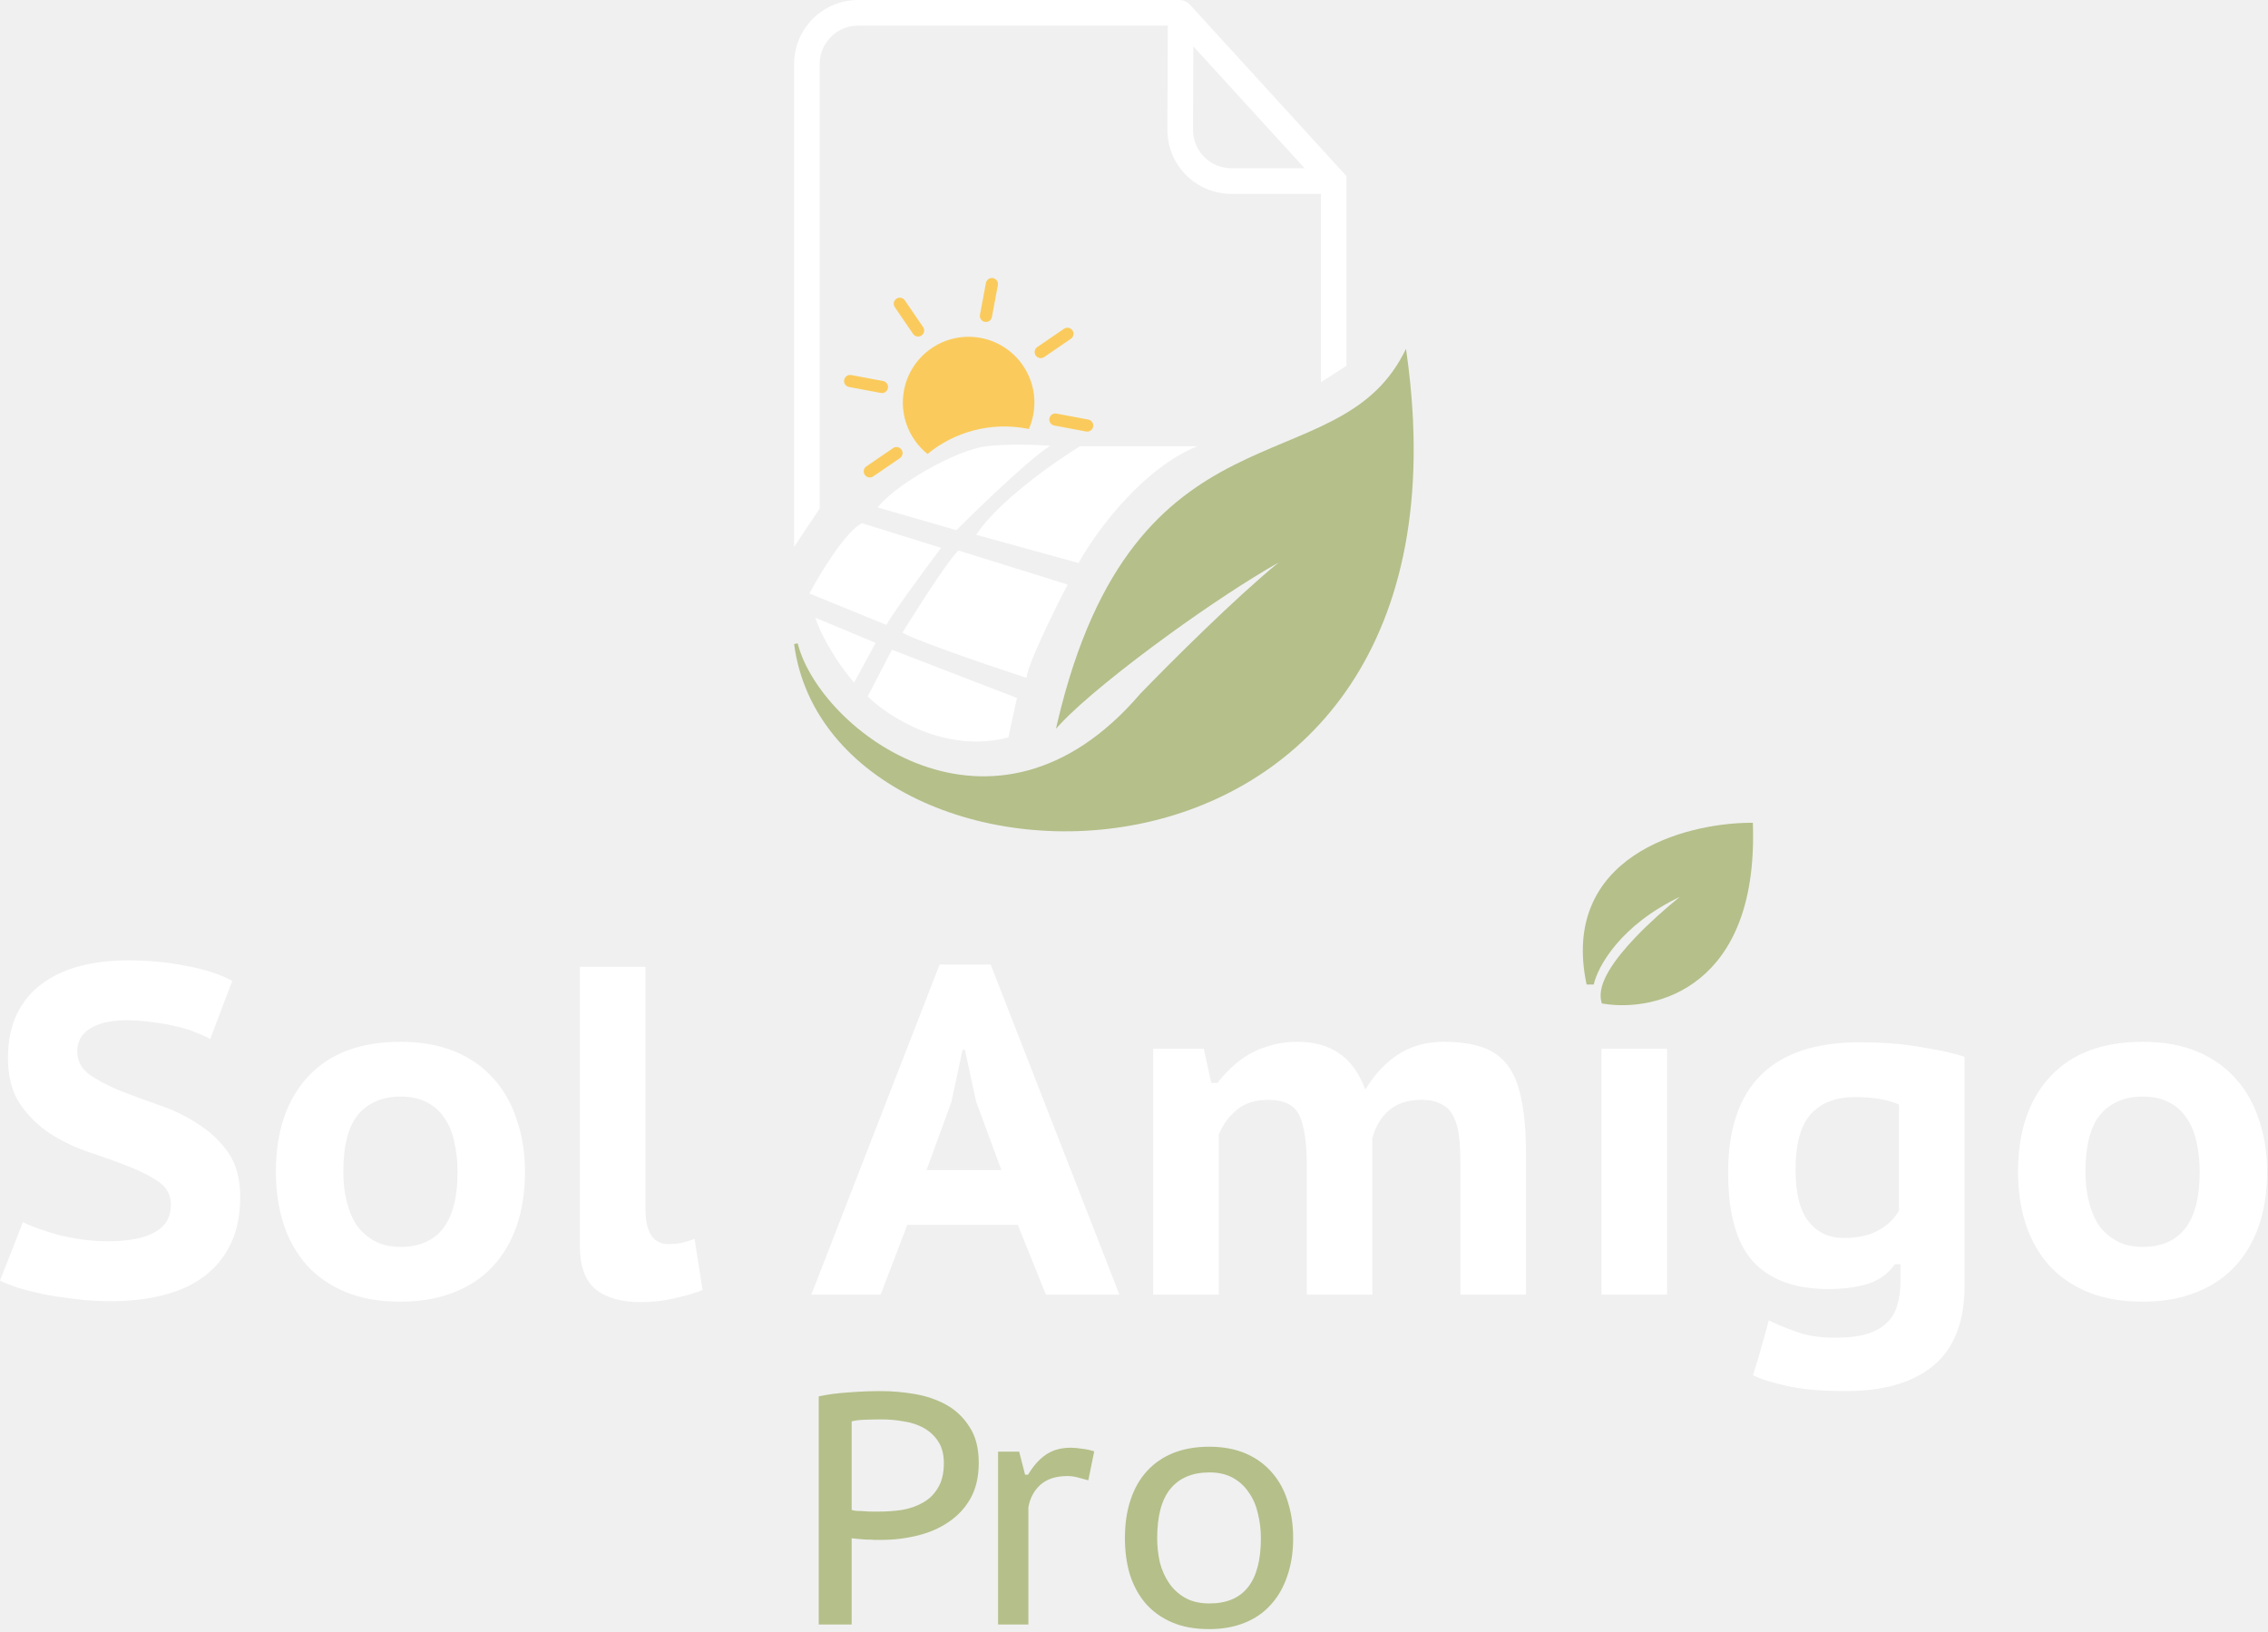
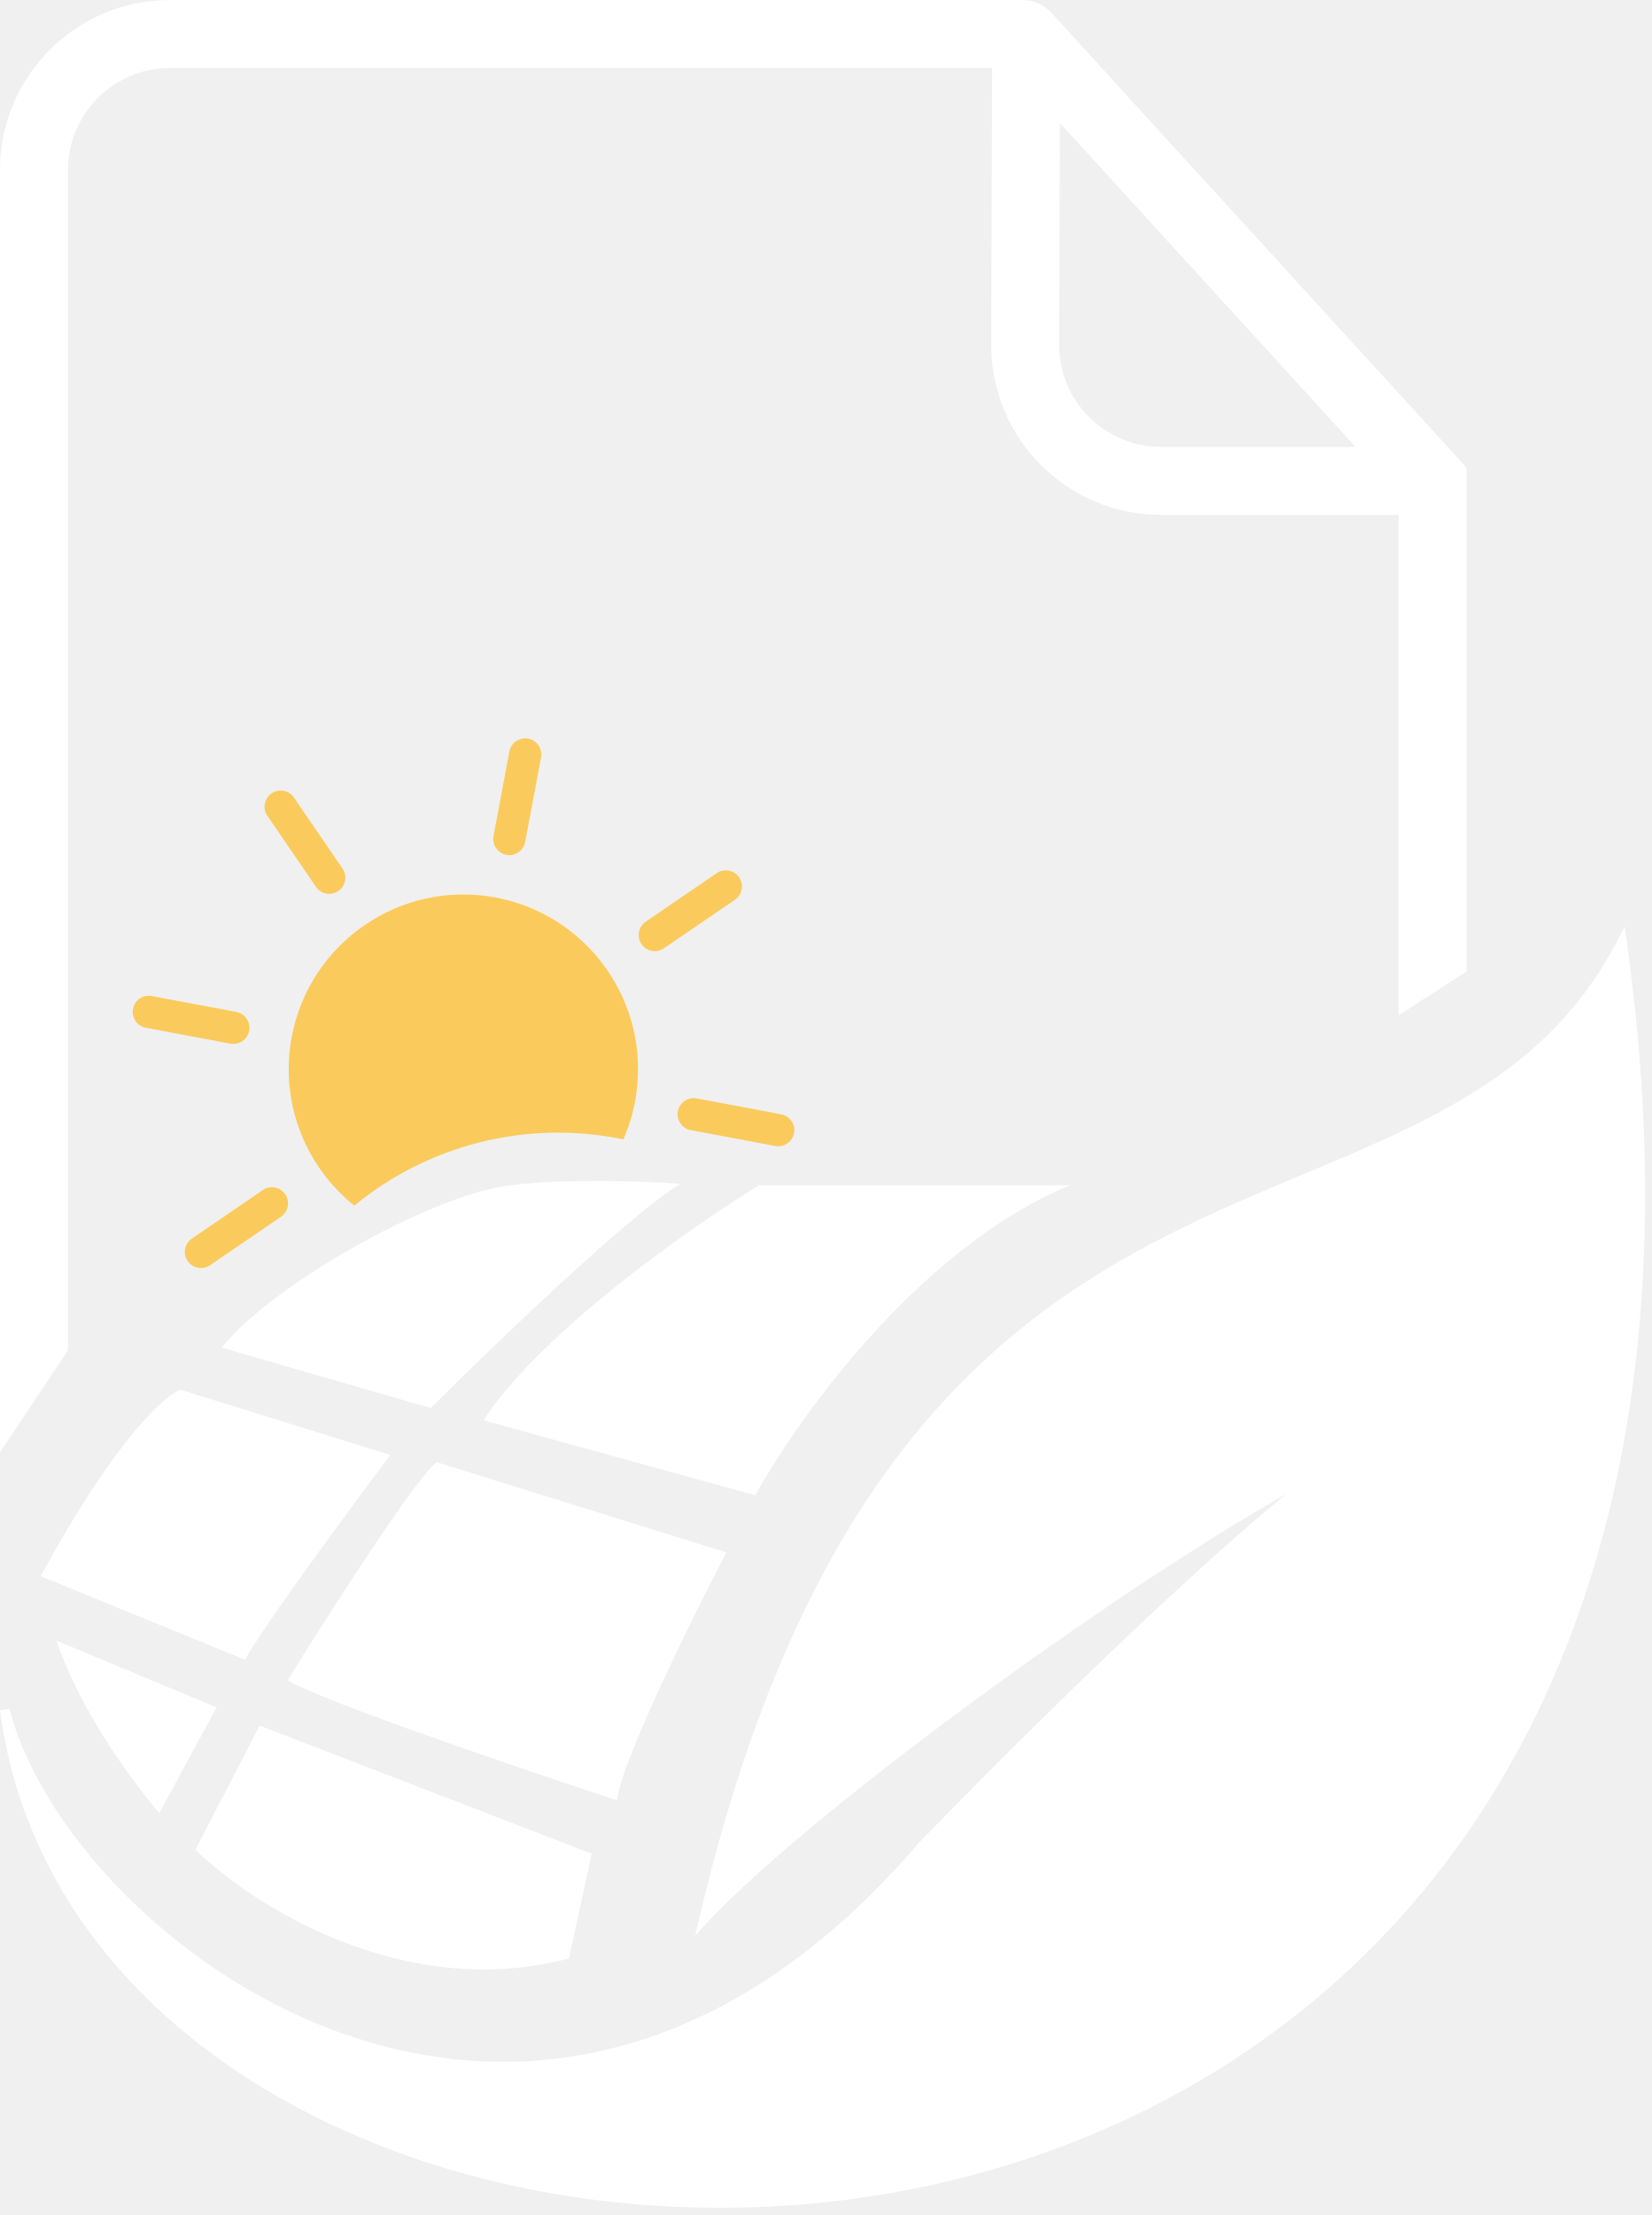
- <svg xmlns="http://www.w3.org/2000/svg" width="620" height="446" viewBox="0 0 620 446" fill="none">
-   <g id="SA_pro_bg_escuro_vertical">
-     <path d="M384.576 96.932C390.089 136.648 383.048 166.278 369.169 187.175C355.291 208.071 334.609 220.183 312.938 224.926C291.273 229.667 268.596 227.049 250.693 218.459C232.788 209.868 219.613 195.276 217.085 176.065L218.066 175.879C219.539 181.769 223.612 188.518 229.555 194.601C235.492 200.678 243.266 206.058 252.1 209.229C260.93 212.4 270.813 213.362 280.985 210.617C291.157 207.872 301.656 201.411 311.701 189.675L311.711 189.663L311.722 189.652C320.002 181.081 337.673 163.473 349.514 153.785C340.995 158.612 330.132 165.816 319.824 173.28C307.226 182.404 295.51 191.879 289.946 197.841L288.662 199.218L289.095 197.385C294.357 175.083 301.726 159.888 310.14 149.076C318.556 138.26 327.997 131.858 337.355 127.116C342.03 124.748 346.687 122.792 351.175 120.911C355.669 119.028 359.99 117.221 364.023 115.142C372.079 110.99 378.952 105.771 383.638 96.769L384.361 95.38L384.576 96.932Z" fill="#B4BF8A" />
-     <path d="M278.001 190.812L275.658 201.593C267.094 203.848 258.9 202.46 252.103 199.772C245.426 197.133 240.127 193.251 237.196 190.4L243.818 177.628L278.001 190.812Z" fill="white" />
-     <path d="M239.377 175.748L233.483 186.629C230.634 183.311 225.318 176.039 222.889 168.878L239.377 175.748Z" fill="white" />
-     <path d="M291.862 159.8C289.869 163.64 287.047 169.281 284.727 174.368C283.512 177.031 282.431 179.55 281.678 181.583C281.302 182.599 281.004 183.503 280.812 184.248C280.714 184.631 280.638 184.991 280.598 185.313C277.442 184.274 273.533 182.965 269.495 181.583C266.088 180.417 262.589 179.197 259.375 178.042C255.731 176.732 252.459 175.507 250.1 174.536C248.918 174.05 247.977 173.632 247.335 173.302C247.058 173.159 246.85 173.038 246.706 172.941C248.013 170.83 249.662 168.205 251.4 165.5C252.874 163.206 254.412 160.854 255.858 158.706C257.48 156.299 258.982 154.156 260.15 152.642C260.736 151.882 261.229 151.293 261.604 150.91C261.794 150.717 261.938 150.592 262.038 150.524L262.053 150.515L291.862 159.8Z" fill="white" />
-     <path d="M257.257 149.767C254.766 153.095 251.226 157.885 248.199 162.109C247.984 162.409 247.772 162.706 247.562 163C246.213 164.894 244.993 166.642 244.053 168.047C243.51 168.858 243.058 169.56 242.728 170.112C242.563 170.388 242.425 170.631 242.321 170.835C242.319 170.84 242.316 170.845 242.313 170.85L221.282 162.246C222.799 159.389 225.209 155.23 227.817 151.466C229.198 149.474 230.628 147.601 232.004 146.093C233.32 144.651 234.553 143.579 235.622 143.036L257.257 149.767Z" fill="white" />
-     <path d="M327.257 122C319.984 124.99 313.338 130.479 307.879 136.296C301.909 142.657 297.32 149.453 294.836 153.914L266.862 146.197C269.703 141.821 274.85 136.972 280.245 132.627C285.8 128.153 291.568 124.252 295.226 122H327.257Z" fill="white" />
-     <path fill-rule="evenodd" clip-rule="evenodd" d="M322.34 0C323.477 0 324.562 0.479 325.328 1.318L368.081 48.143V100L361.081 104.5V53H336.631C326.942 53 319.097 45.127 319.131 35.438L319.231 7H234.581C228.782 7 224.081 11.701 224.081 17.5V139L217.081 149.5V17.5C217.081 7.835 224.916 5.15406e-07 234.581 0H322.34ZM326.131 35.463C326.11 41.276 330.817 46 336.631 46H356.646L326.211 12.666L326.131 35.463Z" fill="white" />
-     <path d="M269.64 121.997C275.404 121.319 282.806 121.558 287.12 121.85L287.086 121.87C287.069 121.88 287.053 121.891 287.036 121.901C286.243 122.399 285.292 123.091 284.228 123.924C282.098 125.591 279.484 127.854 276.733 130.342C271.326 135.232 265.362 141.018 261.437 144.938L239.911 138.719C241.03 137.293 242.748 135.695 244.856 134.06C247.241 132.209 250.096 130.331 253.08 128.622C259.067 125.192 265.494 122.485 269.64 121.997Z" fill="white" />
-     <path d="M244.142 122.5C244.898 121.983 245.932 122.176 246.449 122.933C246.967 123.689 246.772 124.723 246.016 125.24L238.709 130.237C237.952 130.755 236.919 130.56 236.401 129.804C235.884 129.047 236.079 128.015 236.835 127.497L244.142 122.5Z" fill="#FACB5C" />
-     <path d="M247.117 106.738C248.95 96.978 258.349 90.551 268.109 92.384C277.87 94.217 284.296 103.616 282.463 113.376C282.205 114.747 281.799 116.052 281.263 117.277L280.629 117.158C271.023 115.354 261.111 117.897 253.56 124.103C248.542 120.083 245.848 113.498 247.117 106.738Z" fill="#FACB5C" />
-     <path d="M286.871 114.39C287.04 113.489 287.908 112.895 288.809 113.064L297.509 114.699C298.41 114.868 299.003 115.736 298.834 116.637C298.665 117.537 297.797 118.131 296.896 117.962L288.196 116.327C287.295 116.158 286.702 115.291 286.871 114.39Z" fill="#FACB5C" />
-     <path d="M230.771 103.854C230.94 102.954 231.807 102.36 232.708 102.529L241.408 104.163C242.309 104.332 242.902 105.2 242.733 106.101C242.564 107.002 241.697 107.595 240.796 107.426L232.096 105.792C231.195 105.623 230.601 104.755 230.771 103.854Z" fill="#FACB5C" />
-     <path d="M290.871 89.877C291.628 89.36 292.661 89.553 293.179 90.31C293.696 91.066 293.502 92.1 292.745 92.617L285.438 97.614C284.682 98.132 283.648 97.937 283.131 97.181C282.614 96.424 282.808 95.391 283.564 94.873L290.871 89.877Z" fill="#FACB5C" />
-     <path d="M245.043 81.668C245.8 81.151 246.833 81.345 247.351 82.102L252.347 89.409C252.864 90.166 252.67 91.198 251.914 91.716C251.157 92.233 250.124 92.039 249.606 91.282L244.61 83.976C244.093 83.219 244.286 82.185 245.043 81.668Z" fill="#FACB5C" />
-     <path d="M269.524 77.356C269.694 76.455 270.561 75.861 271.462 76.03C272.363 76.2 272.956 77.067 272.787 77.968L271.152 86.668C270.983 87.569 270.116 88.162 269.215 87.993C268.314 87.824 267.722 86.956 267.891 86.056L269.524 77.356Z" fill="#FACB5C" />
-     <path fill-rule="evenodd" clip-rule="evenodd" d="M508.257 284.934C514.486 284.934 520.033 285.361 524.897 286.214C529.846 286.982 533.899 287.877 537.057 288.901V351.366C537.057 361.265 534.241 368.561 528.609 373.254C522.977 377.947 514.998 380.294 504.673 380.294C498.017 380.294 492.641 379.824 488.545 378.886C484.534 378.032 481.42 377.051 479.201 375.941C480.31 372.528 481.121 369.798 481.633 367.75C482.23 365.787 482.657 364.294 482.913 363.27C483.169 362.246 483.339 361.606 483.425 361.35C483.509 361.097 483.552 360.97 483.553 360.966C485.601 361.99 488.075 363.014 490.977 364.038C493.878 365.147 497.419 365.702 501.601 365.702C505.099 365.702 508.001 365.36 510.305 364.678C512.609 363.995 514.443 362.971 515.809 361.605C517.174 360.326 518.113 358.747 518.625 356.87C519.222 354.993 519.521 352.902 519.521 350.598V345.605H517.985C516.279 348.08 513.932 349.829 510.945 350.854C507.959 351.878 504.246 352.39 499.809 352.39C490.678 352.39 483.809 349.872 479.201 344.838C474.678 339.803 472.417 331.696 472.417 320.518C472.417 308.742 475.404 299.867 481.377 293.894C487.436 287.92 496.396 284.934 508.257 284.934ZM507.105 299.91C501.9 299.91 497.889 301.446 495.073 304.518C492.257 307.59 490.849 312.667 490.849 319.75C490.849 326.235 492.043 330.971 494.433 333.958C496.822 336.945 500.023 338.438 504.033 338.438C507.958 338.437 511.158 337.712 513.633 336.262C516.193 334.811 518.027 333.019 519.137 330.886V301.958C515.979 300.593 511.969 299.91 507.105 299.91Z" fill="white" />
-     <path fill-rule="evenodd" clip-rule="evenodd" d="M330.557 395.504C334.396 395.504 337.756 396.134 340.636 397.394C343.516 398.653 345.916 400.423 347.836 402.703C349.756 404.923 351.166 407.563 352.066 410.623C353.026 413.623 353.506 416.923 353.506 420.523C353.506 424.363 352.967 427.813 351.887 430.873C350.867 433.933 349.366 436.543 347.386 438.703C345.466 440.863 343.066 442.513 340.187 443.653C337.367 444.793 334.156 445.363 330.557 445.363C326.597 445.363 323.176 444.734 320.296 443.474C317.416 442.214 315.017 440.474 313.097 438.254C311.237 436.034 309.826 433.424 308.866 430.424C307.966 427.364 307.517 424.063 307.517 420.523C307.517 416.624 308.026 413.144 309.046 410.084C310.066 406.964 311.566 404.323 313.546 402.163C315.526 400.003 317.926 398.354 320.746 397.214C323.626 396.074 326.897 395.504 330.557 395.504ZM330.646 402.523C325.967 402.523 322.397 404.024 319.937 407.023C317.537 409.963 316.336 414.463 316.336 420.523C316.336 422.743 316.577 424.934 317.057 427.094C317.597 429.194 318.436 431.084 319.576 432.764C320.716 434.444 322.186 435.793 323.986 436.813C325.786 437.833 328.007 438.344 330.646 438.344C340.006 438.344 344.687 432.403 344.687 420.523C344.687 418.183 344.416 415.933 343.876 413.773C343.396 411.613 342.586 409.723 341.446 408.104C340.366 406.424 338.926 405.074 337.126 404.054C335.326 403.034 333.166 402.523 330.646 402.523Z" fill="#B4BF8A" />
-     <path d="M176.436 330.374C176.436 336.859 178.527 340.102 182.708 340.102C183.903 340.102 185.012 340.016 186.036 339.846C187.145 339.59 188.425 339.205 189.876 338.693L192.052 352.646C190.345 353.413 187.913 354.14 184.756 354.822C181.684 355.59 178.484 355.974 175.156 355.974C169.78 355.974 165.642 354.779 162.74 352.39C159.924 350 158.516 346.075 158.516 340.614V264.326H176.436V330.374Z" fill="white" />
-     <path fill-rule="evenodd" clip-rule="evenodd" d="M109.465 284.806C115.182 284.806 120.175 285.702 124.441 287.494C128.708 289.286 132.25 291.803 135.065 295.046C137.881 298.203 139.972 301.958 141.337 306.31C142.788 310.576 143.513 315.27 143.513 320.39C143.513 325.851 142.745 330.801 141.209 335.238C139.673 339.59 137.454 343.302 134.553 346.374C131.651 349.446 128.067 351.793 123.801 353.414C119.62 355.035 114.841 355.846 109.465 355.846C103.662 355.846 98.628 354.95 94.361 353.158C90.095 351.366 86.553 348.891 83.737 345.733C80.921 342.491 78.83 338.736 77.465 334.47C76.1 330.118 75.417 325.424 75.417 320.39C75.417 309.296 78.361 300.592 84.249 294.277C90.137 287.963 98.542 284.806 109.465 284.806ZM109.465 299.782C104.601 299.782 100.761 301.403 97.945 304.646C95.215 307.888 93.849 313.136 93.849 320.39C93.849 323.206 94.148 325.852 94.745 328.326C95.342 330.801 96.238 332.976 97.433 334.854C98.713 336.646 100.334 338.097 102.297 339.206C104.26 340.315 106.649 340.87 109.465 340.87C119.876 340.87 125.081 334.043 125.081 320.39C125.081 317.403 124.782 314.673 124.185 312.198C123.673 309.638 122.777 307.462 121.497 305.67C120.302 303.793 118.681 302.341 116.633 301.317C114.67 300.293 112.281 299.782 109.465 299.782Z" fill="white" />
-     <path fill-rule="evenodd" clip-rule="evenodd" d="M585.715 284.806C591.432 284.806 596.425 285.702 600.691 287.494C604.958 289.286 608.5 291.803 611.315 295.046C614.131 298.203 616.222 301.958 617.587 306.31C619.038 310.576 619.763 315.27 619.763 320.39C619.763 325.851 618.995 330.801 617.459 335.238C615.923 339.59 613.704 343.302 610.803 346.374C607.901 349.446 604.317 351.793 600.051 353.414C595.87 355.035 591.091 355.846 585.715 355.846C579.912 355.846 574.878 354.95 570.611 353.158C566.345 351.366 562.803 348.891 559.987 345.733C557.171 342.491 555.08 338.736 553.715 334.47C552.35 330.118 551.667 325.424 551.667 320.39C551.667 309.296 554.611 300.592 560.499 294.277C566.387 287.963 574.792 284.806 585.715 284.806ZM585.715 299.782C580.851 299.782 577.011 301.403 574.195 304.646C571.465 307.888 570.099 313.136 570.099 320.39C570.099 323.206 570.398 325.852 570.995 328.326C571.592 330.801 572.488 332.976 573.683 334.854C574.963 336.646 576.584 338.097 578.547 339.206C580.51 340.315 582.899 340.87 585.715 340.87C596.125 340.87 601.331 334.043 601.331 320.39C601.331 317.403 601.032 314.673 600.435 312.198C599.923 309.638 599.027 307.462 597.747 305.67C596.552 303.793 594.931 302.341 592.883 301.317C590.92 300.293 588.531 299.782 585.715 299.782Z" fill="white" />
-     <path d="M34.944 262.534C40.576 262.534 45.91 263.045 50.944 264.069C56.064 265.008 60.246 266.374 63.488 268.166L57.472 284.038C56.448 283.441 55.125 282.843 53.504 282.246C51.968 281.563 50.176 281.009 48.128 280.582C46.08 280.07 43.904 279.686 41.6 279.43C39.296 279.088 36.949 278.918 34.56 278.918C30.293 278.918 26.965 279.686 24.576 281.222C22.272 282.672 21.12 284.721 21.12 287.366C21.12 290.011 22.23 292.144 24.448 293.766C26.667 295.302 29.397 296.753 32.64 298.118C35.968 299.398 39.552 300.721 43.392 302.086C47.231 303.366 50.773 305.073 54.016 307.206C57.344 309.254 60.117 311.856 62.336 315.014C64.555 318.171 65.664 322.224 65.664 327.174C65.664 332.123 64.811 336.39 63.105 339.974C61.398 343.558 58.965 346.544 55.808 348.934C52.736 351.238 49.024 352.944 44.672 354.054C40.32 355.163 35.541 355.718 30.336 355.718C26.837 355.718 23.509 355.505 20.352 355.078C17.28 354.737 14.421 354.31 11.776 353.798C9.131 353.201 6.784 352.603 4.736 352.006C2.774 351.323 1.195 350.683 0 350.086L6.272 334.086C7.211 334.598 8.491 335.153 10.112 335.75C11.819 336.347 13.696 336.945 15.744 337.542C17.792 338.054 19.968 338.481 22.273 338.822C24.662 339.164 27.051 339.334 29.44 339.334C35.072 339.334 39.339 338.523 42.24 336.901C45.227 335.28 46.72 332.763 46.72 329.35C46.72 326.704 45.61 324.614 43.392 323.078C41.173 321.542 38.4 320.133 35.072 318.854C31.83 317.574 28.288 316.294 24.448 315.014C20.608 313.734 17.024 312.027 13.696 309.894C10.454 307.76 7.723 305.073 5.504 301.83C3.285 298.587 2.176 294.363 2.176 289.158C2.176 284.721 2.944 280.838 4.48 277.51C6.102 274.097 8.32 271.323 11.136 269.189C14.037 266.971 17.493 265.308 21.504 264.198C25.6 263.089 30.08 262.534 34.944 262.534Z" fill="white" />
-     <path fill-rule="evenodd" clip-rule="evenodd" d="M240.827 380.294C243.887 380.294 246.978 380.564 250.098 381.104C253.277 381.643 256.157 382.633 258.737 384.073C261.317 385.513 263.418 387.524 265.038 390.104C266.718 392.623 267.558 395.893 267.558 399.913C267.558 403.693 266.808 406.934 265.308 409.634C263.808 412.274 261.797 414.433 259.277 416.113C256.817 417.793 253.967 419.024 250.728 419.804C247.548 420.584 244.247 420.974 240.827 420.974H239.117C238.397 420.914 237.617 420.884 236.777 420.884C235.997 420.824 235.217 420.763 234.438 420.703C233.718 420.643 233.177 420.583 232.817 420.523V444.104H223.817V381.733C226.337 381.193 229.068 380.833 232.008 380.653C235.008 380.413 237.947 380.294 240.827 380.294ZM241.098 388.033C239.478 388.033 237.887 388.063 236.327 388.123C234.827 388.183 233.657 388.333 232.817 388.573V412.783C233.117 412.903 233.598 412.994 234.258 413.054C234.978 413.054 235.698 413.084 236.418 413.144C237.198 413.204 237.917 413.233 238.577 413.233H240.197C242.357 413.233 244.488 413.083 246.588 412.783C248.688 412.423 250.578 411.764 252.258 410.804C253.998 409.844 255.377 408.494 256.397 406.754C257.477 405.014 258.018 402.764 258.018 400.004C258.018 397.604 257.507 395.623 256.487 394.063C255.467 392.504 254.147 391.273 252.527 390.373C250.908 389.473 249.078 388.873 247.038 388.573C245.058 388.213 243.078 388.033 241.098 388.033Z" fill="#B4BF8A" />
-     <path d="M292.736 395.773C293.576 395.773 294.567 395.864 295.707 396.044C296.847 396.164 297.987 396.404 299.127 396.764L297.507 404.684C296.487 404.384 295.497 404.113 294.537 403.873C293.577 403.633 292.677 403.514 291.837 403.514C288.657 403.514 286.167 404.324 284.367 405.943C282.627 407.563 281.547 409.604 281.127 412.063V444.104H272.847V396.854H278.606L280.227 403.153H281.037C282.417 400.814 284.007 399.014 285.807 397.754C287.667 396.434 289.977 395.773 292.736 395.773Z" fill="#B4BF8A" />
-     <path fill-rule="evenodd" clip-rule="evenodd" d="M306.015 353.926H285.919L278.239 334.854H248.031L240.735 353.926H221.791L256.863 263.686H270.815L306.015 353.926ZM260.063 301.317L253.279 319.878H273.759L266.847 301.189L263.775 286.981H263.135L260.063 301.317Z" fill="white" />
-     <path d="M394.617 284.806C398.713 284.806 402.169 285.275 404.985 286.214C407.887 287.153 410.233 288.774 412.025 291.078C413.817 293.382 415.097 296.497 415.865 300.422C416.719 304.347 417.145 309.254 417.145 315.142V353.926H399.225V317.958C399.225 315.142 399.097 312.667 398.841 310.534C398.585 308.401 398.073 306.609 397.305 305.158C396.537 303.622 395.427 302.513 393.977 301.83C392.611 301.062 390.777 300.678 388.473 300.678C384.889 300.678 381.987 301.617 379.769 303.494C377.635 305.286 376.1 307.803 375.161 311.046V353.926H357.241V318.854C357.241 312.368 356.559 307.717 355.193 304.901C353.828 302.086 351.012 300.678 346.745 300.678C343.161 300.678 340.302 301.574 338.169 303.366C336.036 305.073 334.371 307.334 333.177 310.149V353.926H315.257V286.726H329.081L331.129 296.069H332.793C333.902 294.619 335.182 293.211 336.633 291.846C338.083 290.48 339.662 289.286 341.369 288.262C343.161 287.238 345.124 286.427 347.257 285.83C349.475 285.147 351.95 284.806 354.681 284.806C359.203 284.806 362.959 285.83 365.945 287.878C369.017 289.841 371.449 293.169 373.241 297.862C375.716 293.766 378.703 290.566 382.201 288.262C385.785 285.958 389.924 284.806 394.617 284.806Z" fill="white" />
-     <path d="M455.728 353.926H437.808V286.726H455.728V353.926Z" fill="white" />
-     <path d="M479.201 225.908C479.807 247.723 473.28 260.479 464.656 267.475C456.07 274.439 445.59 275.54 438.545 274.423L437.884 274.318L437.729 273.667C437.134 271.172 438.133 268.275 439.832 265.392C441.557 262.464 444.131 259.336 447.04 256.283C450.821 252.316 455.225 248.422 459.203 245.191C443.009 252.916 436.783 264.18 435.678 269.152L433.724 269.143C431.888 260.476 432.614 253.336 435.079 247.507C437.543 241.682 441.71 237.244 446.629 233.92C456.436 227.293 469.328 225.02 478.192 224.936L479.174 224.926L479.201 225.908Z" fill="#B4BF8A" />
+ <svg xmlns="http://www.w3.org/2000/svg" width="170" height="228" viewBox="0 0 170 228" fill="none">
+   <g id="SA_PRO_icon_bg_escuro">
+     <path d="M167.495 96.932C173.008 136.648 165.967 166.278 152.088 187.175C138.21 208.071 117.528 220.183 95.856 224.926C74.192 229.667 51.515 227.049 33.612 218.459C15.707 209.868 2.532 195.276 0.004 176.065L0.985 175.879C2.458 181.769 6.531 188.518 12.474 194.601C18.411 200.678 26.185 206.058 35.019 209.229C43.849 212.4 53.732 213.362 63.904 210.617C74.076 207.872 84.575 201.411 94.62 189.675L94.63 189.663L94.641 189.652C102.921 181.081 120.592 163.473 132.433 153.785C123.914 158.612 113.051 165.816 102.743 173.28C90.145 182.404 78.429 191.879 72.865 197.841L71.581 199.218L72.014 197.385C77.276 175.083 84.645 159.888 93.059 149.076C101.475 138.26 110.916 131.858 120.274 127.116C124.949 124.748 129.606 122.792 134.094 120.911C138.588 119.028 142.909 117.221 146.942 115.142C154.998 110.99 161.871 105.771 166.557 96.769L167.28 95.38L167.495 96.932Z" fill="white" />
+     <path d="M60.92 190.812L58.577 201.593C50.013 203.848 41.819 202.46 35.022 199.772C28.345 197.133 23.046 193.251 20.115 190.4L26.737 177.628L60.92 190.812Z" fill="white" />
+     <path d="M22.296 175.748L16.402 186.629C13.553 183.311 8.237 176.039 5.808 168.878L22.296 175.748Z" fill="white" />
+     <path d="M74.781 159.8C72.788 163.64 69.966 169.281 67.645 174.368C66.431 177.031 65.35 179.55 64.597 181.583C64.221 182.599 63.923 183.503 63.731 184.248C63.633 184.631 63.556 184.991 63.517 185.313C60.361 184.274 56.452 182.965 52.414 181.583C49.007 180.417 45.508 179.197 42.294 178.042C38.65 176.732 35.377 175.507 33.019 174.536C31.837 174.05 30.895 173.632 30.254 173.302C29.977 173.159 29.769 173.038 29.625 172.941C30.932 170.83 32.581 168.205 34.319 165.5C35.793 163.206 37.331 160.854 38.777 158.706C40.399 156.299 41.901 154.156 43.069 152.642C43.655 151.882 44.148 151.293 44.523 150.91C44.713 150.717 44.857 150.592 44.957 150.524L44.972 150.515L74.781 159.8Z" fill="white" />
+     <path d="M40.176 149.767C37.685 153.095 34.145 157.885 31.118 162.109C30.903 162.409 30.691 162.706 30.481 163C29.132 164.894 27.912 166.642 26.972 168.047C26.429 168.858 25.977 169.56 25.646 170.112C25.482 170.388 25.344 170.631 25.24 170.835C25.238 170.84 25.235 170.845 25.232 170.85L4.201 162.246C5.718 159.389 8.128 155.23 10.736 151.466C12.117 149.474 13.546 147.601 14.923 146.093C16.239 144.651 17.472 143.579 18.541 143.036L40.176 149.767Z" fill="white" />
+     <path d="M110.176 122C102.903 124.99 96.257 130.479 90.798 136.296C84.828 142.657 80.239 149.453 77.755 153.914L49.781 146.197C52.622 141.821 57.769 136.972 63.164 132.627C68.719 128.153 74.487 124.252 78.144 122H110.176Z" fill="white" />
+     <path fill-rule="evenodd" clip-rule="evenodd" d="M105.259 0C106.396 0 107.481 0.479 108.247 1.318L151 48.143V100L144 104.5V53H119.55C109.861 53 102.016 45.127 102.05 35.438L102.15 7H17.5C11.701 7 7 11.701 7 17.5V139L0 149.5V17.5C0 7.835 7.835 5.15406e-07 17.5 0H105.259ZM109.05 35.463C109.029 41.276 113.736 46 119.55 46H139.564L109.13 12.666L109.05 35.463Z" fill="white" />
+     <path d="M52.559 121.997C58.323 121.319 65.725 121.558 70.039 121.85L70.005 121.87C69.988 121.88 69.972 121.891 69.955 121.901C69.162 122.399 68.211 123.091 67.147 123.924C65.017 125.591 62.403 127.854 59.652 130.342C54.245 135.232 48.281 141.018 44.355 144.938L22.83 138.719C23.949 137.293 25.667 135.695 27.775 134.06C30.16 132.209 33.015 130.331 35.999 128.622C41.986 125.192 48.413 122.485 52.559 121.997Z" fill="white" />
+     <path d="M27.061 122.5C27.817 121.983 28.851 122.176 29.368 122.933C29.886 123.689 29.691 124.723 28.935 125.24L21.628 130.237C20.871 130.755 19.838 130.56 19.32 129.804C18.803 129.047 18.997 128.015 19.754 127.497L27.061 122.5Z" fill="#FACB5C" />
+     <path d="M30.036 106.738C31.869 96.978 41.268 90.551 51.028 92.384C60.788 94.217 67.215 103.616 65.382 113.376C65.124 114.747 64.718 116.052 64.182 117.277L63.548 117.158C53.942 115.354 44.03 117.897 36.478 124.103C31.461 120.083 28.767 113.498 30.036 106.738Z" fill="#FACB5C" />
+     <path d="M69.79 114.39C69.959 113.489 70.827 112.895 71.728 113.064L80.428 114.699C81.329 114.868 81.922 115.736 81.753 116.637C81.584 117.537 80.716 118.131 79.815 117.962L71.115 116.327C70.214 116.158 69.621 115.291 69.79 114.39Z" fill="#FACB5C" />
+     <path d="M13.69 103.854C13.859 102.954 14.726 102.36 15.627 102.529L24.327 104.163C25.228 104.332 25.821 105.2 25.652 106.101C25.483 107.002 24.616 107.595 23.715 107.426L15.015 105.792C14.114 105.623 13.52 104.755 13.69 103.854Z" fill="#FACB5C" />
+     <path d="M73.79 89.877C74.547 89.36 75.58 89.553 76.098 90.31C76.615 91.066 76.421 92.1 75.664 92.617L68.357 97.614C67.601 98.132 66.567 97.937 66.05 97.181C65.532 96.424 65.727 95.391 66.483 94.873L73.79 89.877Z" fill="#FACB5C" />
+     <path d="M27.962 81.668C28.719 81.151 29.752 81.345 30.27 82.102L35.266 89.409C35.783 90.166 35.589 91.198 34.833 91.716C34.076 92.233 33.043 92.039 32.525 91.282L27.529 83.976C27.012 83.219 27.205 82.185 27.962 81.668Z" fill="#FACB5C" />
+     <path d="M52.443 77.356C52.612 76.455 53.48 75.861 54.381 76.03C55.282 76.2 55.875 77.067 55.706 77.968L54.071 86.668C53.902 87.569 53.035 88.162 52.134 87.993C51.233 87.824 50.641 86.956 50.81 86.056L52.443 77.356Z" fill="#FACB5C" />
  </g>
</svg>
